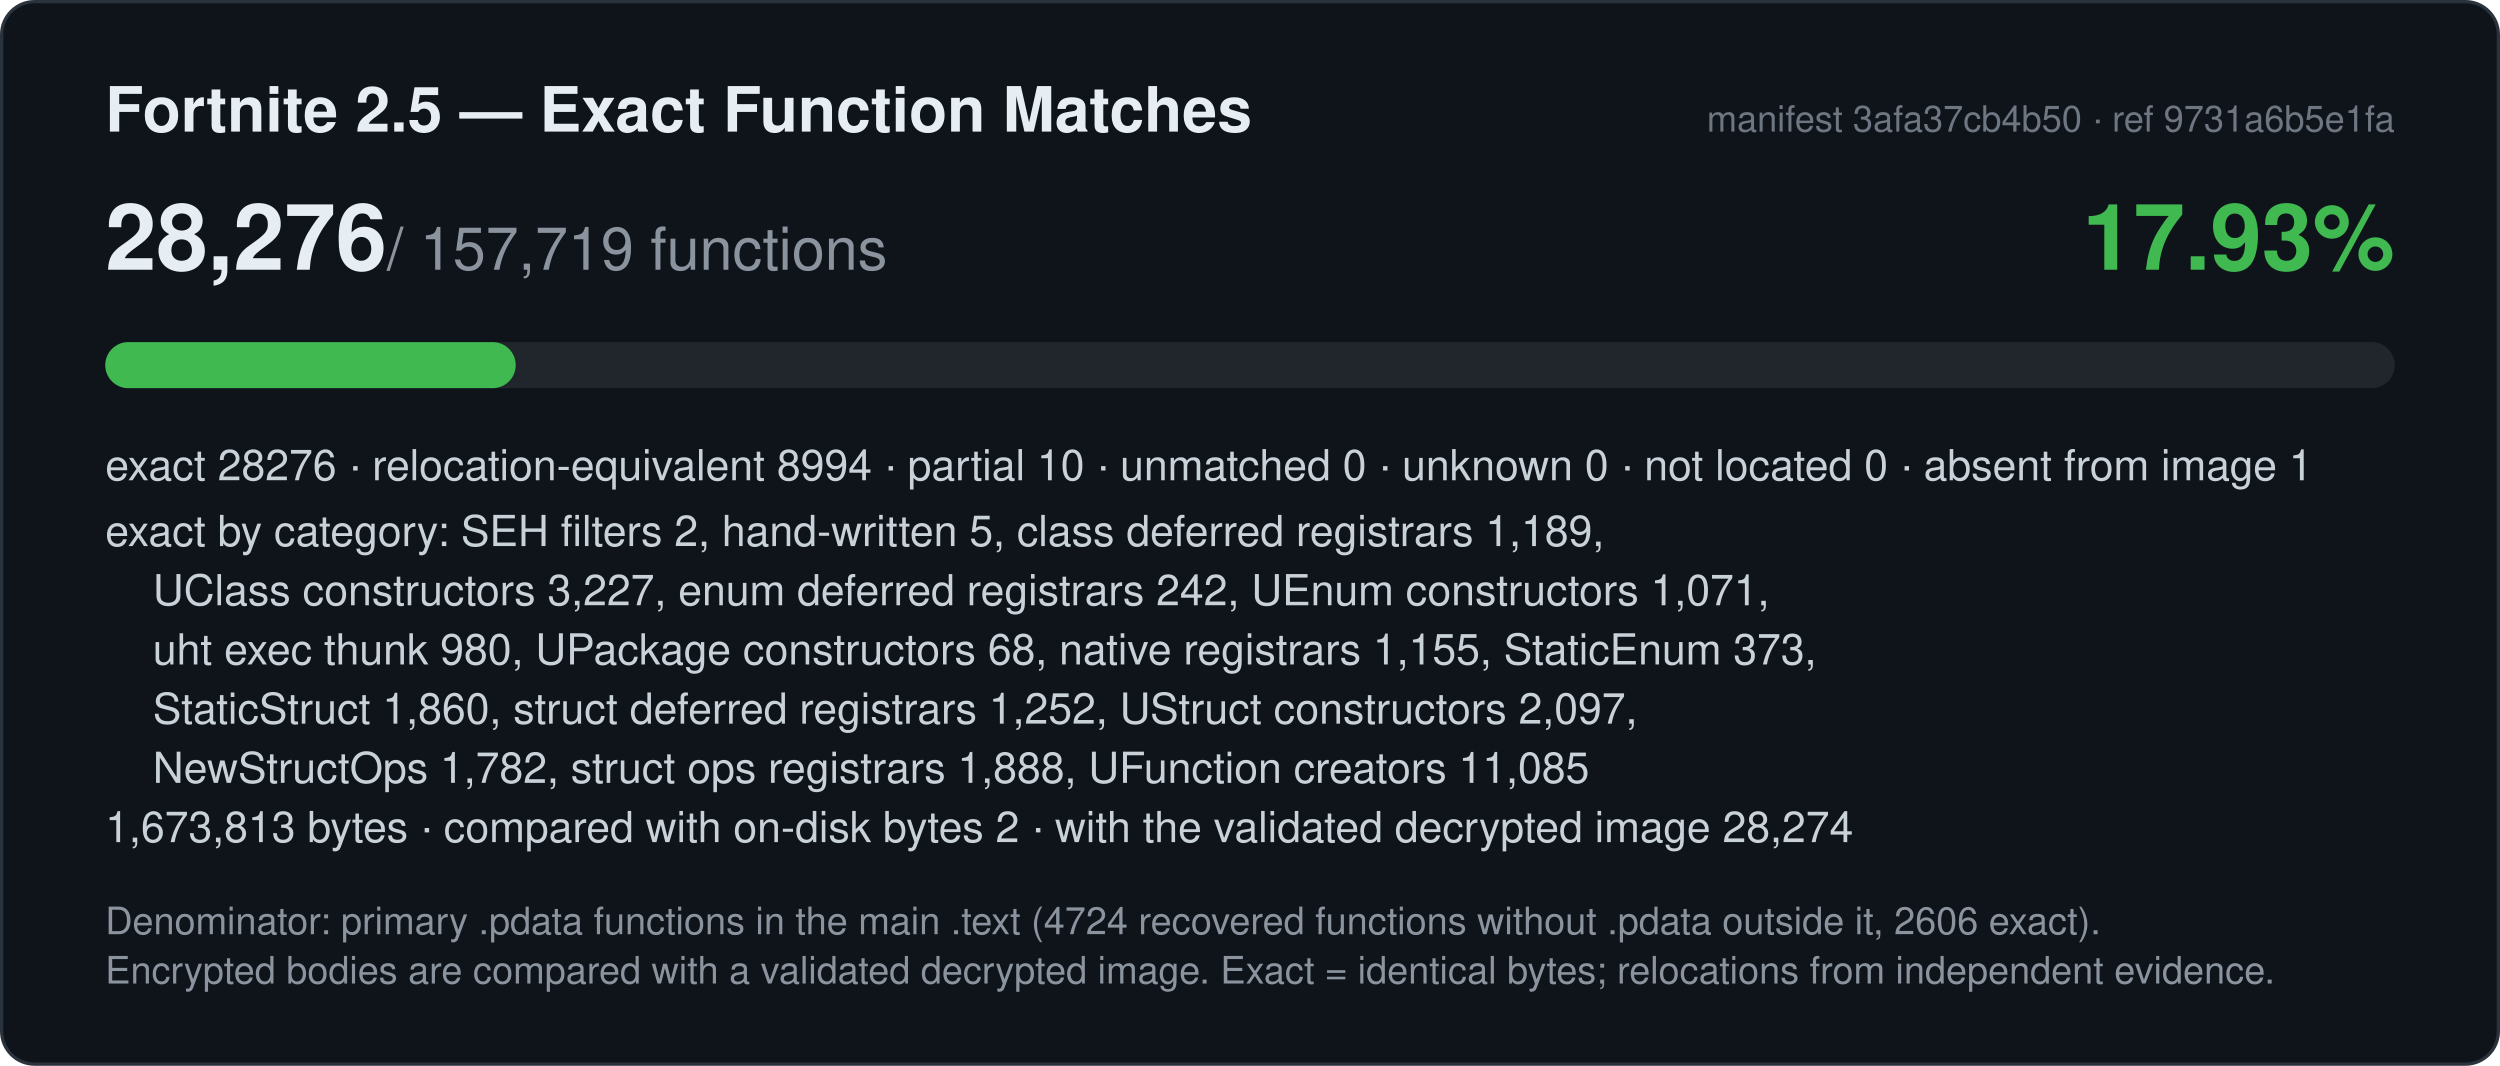
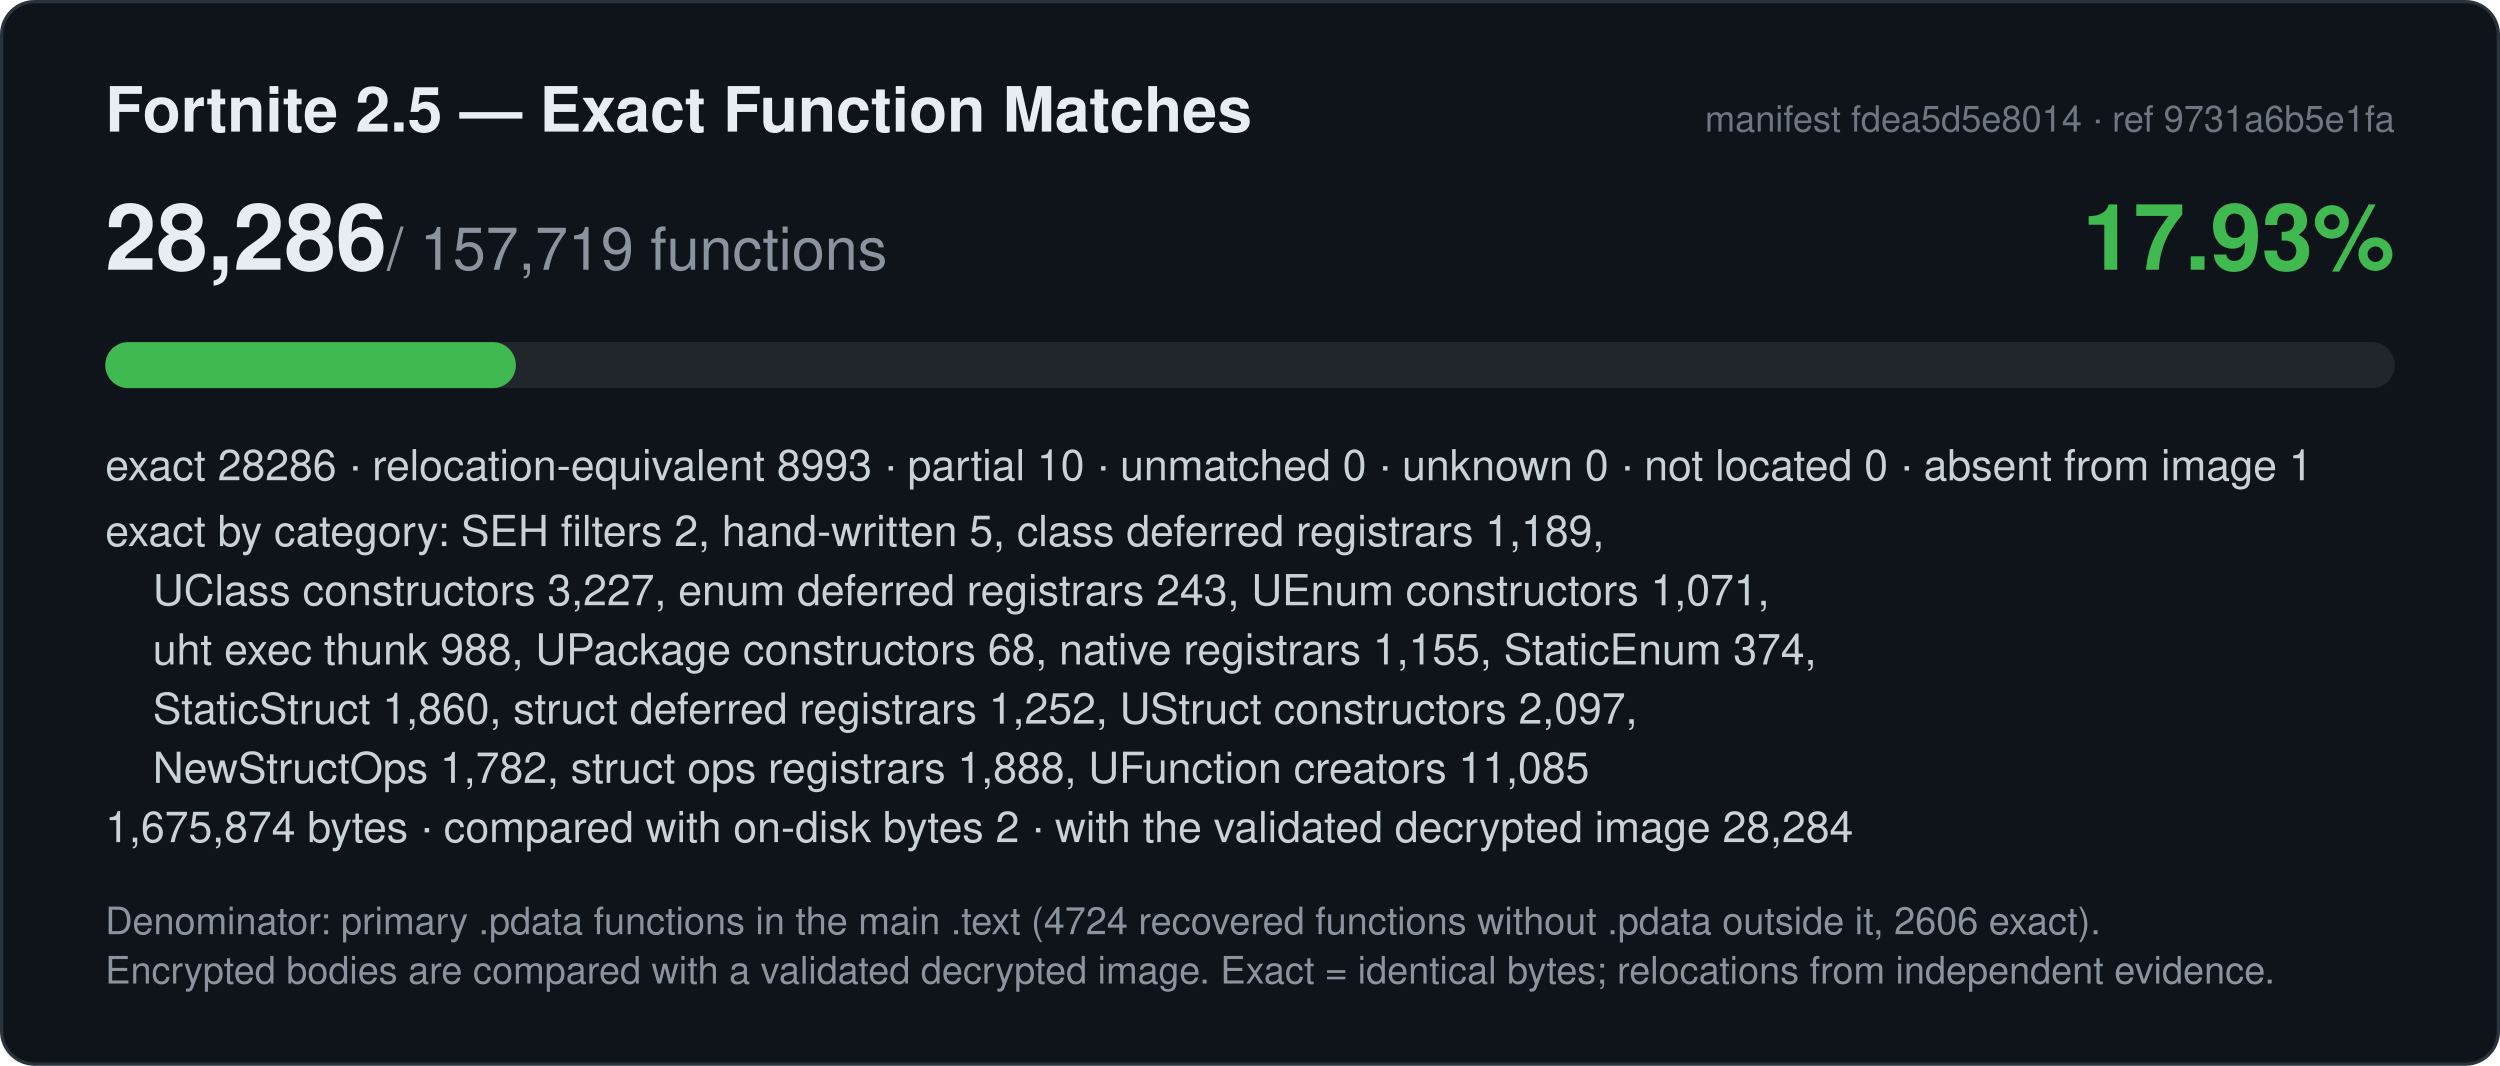
<svg xmlns="http://www.w3.org/2000/svg" width="760" height="324" viewBox="0 0 760 324" role="img" aria-labelledby="t d">
  <rect x="0.5" y="0.5" width="759" height="323" rx="10" fill="#0f141a" stroke="#2a323c" />
  <text x="32" y="40" font-family="Segoe UI, -apple-system, Helvetica, Arial, sans-serif" font-size="19" font-weight="600" fill="#e6edf3">Fortnite 2.5 — Exact Function Matches</text>
-   <text x="32" y="82" font-family="Segoe UI, -apple-system, Helvetica, Arial, sans-serif" font-size="28" font-weight="700" fill="#e6edf3">28,276<tspan font-size="18" font-weight="400" fill="#8b949e"> / 157,719 functions</tspan>
+   <text x="32" y="82" font-family="Segoe UI, -apple-system, Helvetica, Arial, sans-serif" font-size="28" font-weight="700" fill="#e6edf3">28,286<tspan font-size="18" font-weight="400" fill="#8b949e"> / 157,719 functions</tspan>
  </text>
  <text x="728" y="82" text-anchor="end" font-family="Segoe UI, -apple-system, Helvetica, Arial, sans-serif" font-size="28" font-weight="700" fill="#3fb950">17.93%</text>
  <rect x="32" y="104" width="696" height="14" rx="7" fill="#21262d" />
-   <rect x="32" y="104" width="124.779" height="14" rx="7.000" fill="#3fb950" />
-   <text x="32" y="146" font-family="Segoe UI, -apple-system, Helvetica, Arial, sans-serif" font-size="13" fill="#c9d1d9">exact 28276 · relocation-equivalent 8994 · partial 10 · unmatched 0 · unknown 0 · not located 0 · absent from image 1</text>
+   <rect x="32" y="104" width="124.824" height="14" rx="7.000" fill="#3fb950" />
+   <text x="32" y="146" font-family="Segoe UI, -apple-system, Helvetica, Arial, sans-serif" font-size="13" fill="#c9d1d9">exact 28286 · relocation-equivalent 8993 · partial 10 · unmatched 0 · unknown 0 · not located 0 · absent from image 1</text>
  <text x="32" y="166" font-family="Segoe UI, -apple-system, Helvetica, Arial, sans-serif" font-size="13" fill="#c9d1d9" xml:space="preserve">exact by category: SEH filters 2, hand-written 5, class deferred registrars 1,189,</text>
-   <text x="32" y="184" font-family="Segoe UI, -apple-system, Helvetica, Arial, sans-serif" font-size="13" fill="#c9d1d9" xml:space="preserve">    UClass constructors 3,227, enum deferred registrars 242, UEnum constructors 1,071,</text>
-   <text x="32" y="202" font-family="Segoe UI, -apple-system, Helvetica, Arial, sans-serif" font-size="13" fill="#c9d1d9" xml:space="preserve">    uht exec thunk 980, UPackage constructors 68, native registrars 1,155, StaticEnum 373,</text>
+   <text x="32" y="184" font-family="Segoe UI, -apple-system, Helvetica, Arial, sans-serif" font-size="13" fill="#c9d1d9" xml:space="preserve">    UClass constructors 3,227, enum deferred registrars 243, UEnum constructors 1,071,</text>
+   <text x="32" y="202" font-family="Segoe UI, -apple-system, Helvetica, Arial, sans-serif" font-size="13" fill="#c9d1d9" xml:space="preserve">    uht exec thunk 988, UPackage constructors 68, native registrars 1,155, StaticEnum 374,</text>
  <text x="32" y="220" font-family="Segoe UI, -apple-system, Helvetica, Arial, sans-serif" font-size="13" fill="#c9d1d9" xml:space="preserve">    StaticStruct 1,860, struct deferred registrars 1,252, UStruct constructors 2,097,</text>
  <text x="32" y="238" font-family="Segoe UI, -apple-system, Helvetica, Arial, sans-serif" font-size="13" fill="#c9d1d9" xml:space="preserve">    NewStructOps 1,782, struct ops registrars 1,888, UFunction creators 11,085</text>
-   <text x="32" y="256" font-family="Segoe UI, -apple-system, Helvetica, Arial, sans-serif" font-size="13" fill="#c9d1d9">1,673,813 bytes · compared with on-disk bytes 2 · with the validated decrypted image 28,274</text>
+   <text x="32" y="256" font-family="Segoe UI, -apple-system, Helvetica, Arial, sans-serif" font-size="13" fill="#c9d1d9">1,675,874 bytes · compared with on-disk bytes 2 · with the validated decrypted image 28,284</text>
  <text x="32" y="284" font-family="Segoe UI, -apple-system, Helvetica, Arial, sans-serif" font-size="11.5" fill="#8b949e">Denominator: primary .pdata functions in the main .text (4724 recovered functions without .pdata outside it, 2606 exact).</text>
  <text x="32" y="299" font-family="Segoe UI, -apple-system, Helvetica, Arial, sans-serif" font-size="11.5" fill="#8b949e">Encrypted bodies are compared with a validated decrypted image. Exact = identical bytes; relocations from independent evidence.</text>
-   <text x="728" y="40" text-anchor="end" font-family="Segoe UI, -apple-system, Helvetica, Arial, sans-serif" font-size="11" fill="#6e7681">manifest 3afa37cb4b50 · ref 9731a6b5e1fa</text>
+   <text x="728" y="40" text-anchor="end" font-family="Segoe UI, -apple-system, Helvetica, Arial, sans-serif" font-size="11" fill="#6e7681">manifest fdea5d5e8014 · ref 9731a6b5e1fa</text>
</svg>
